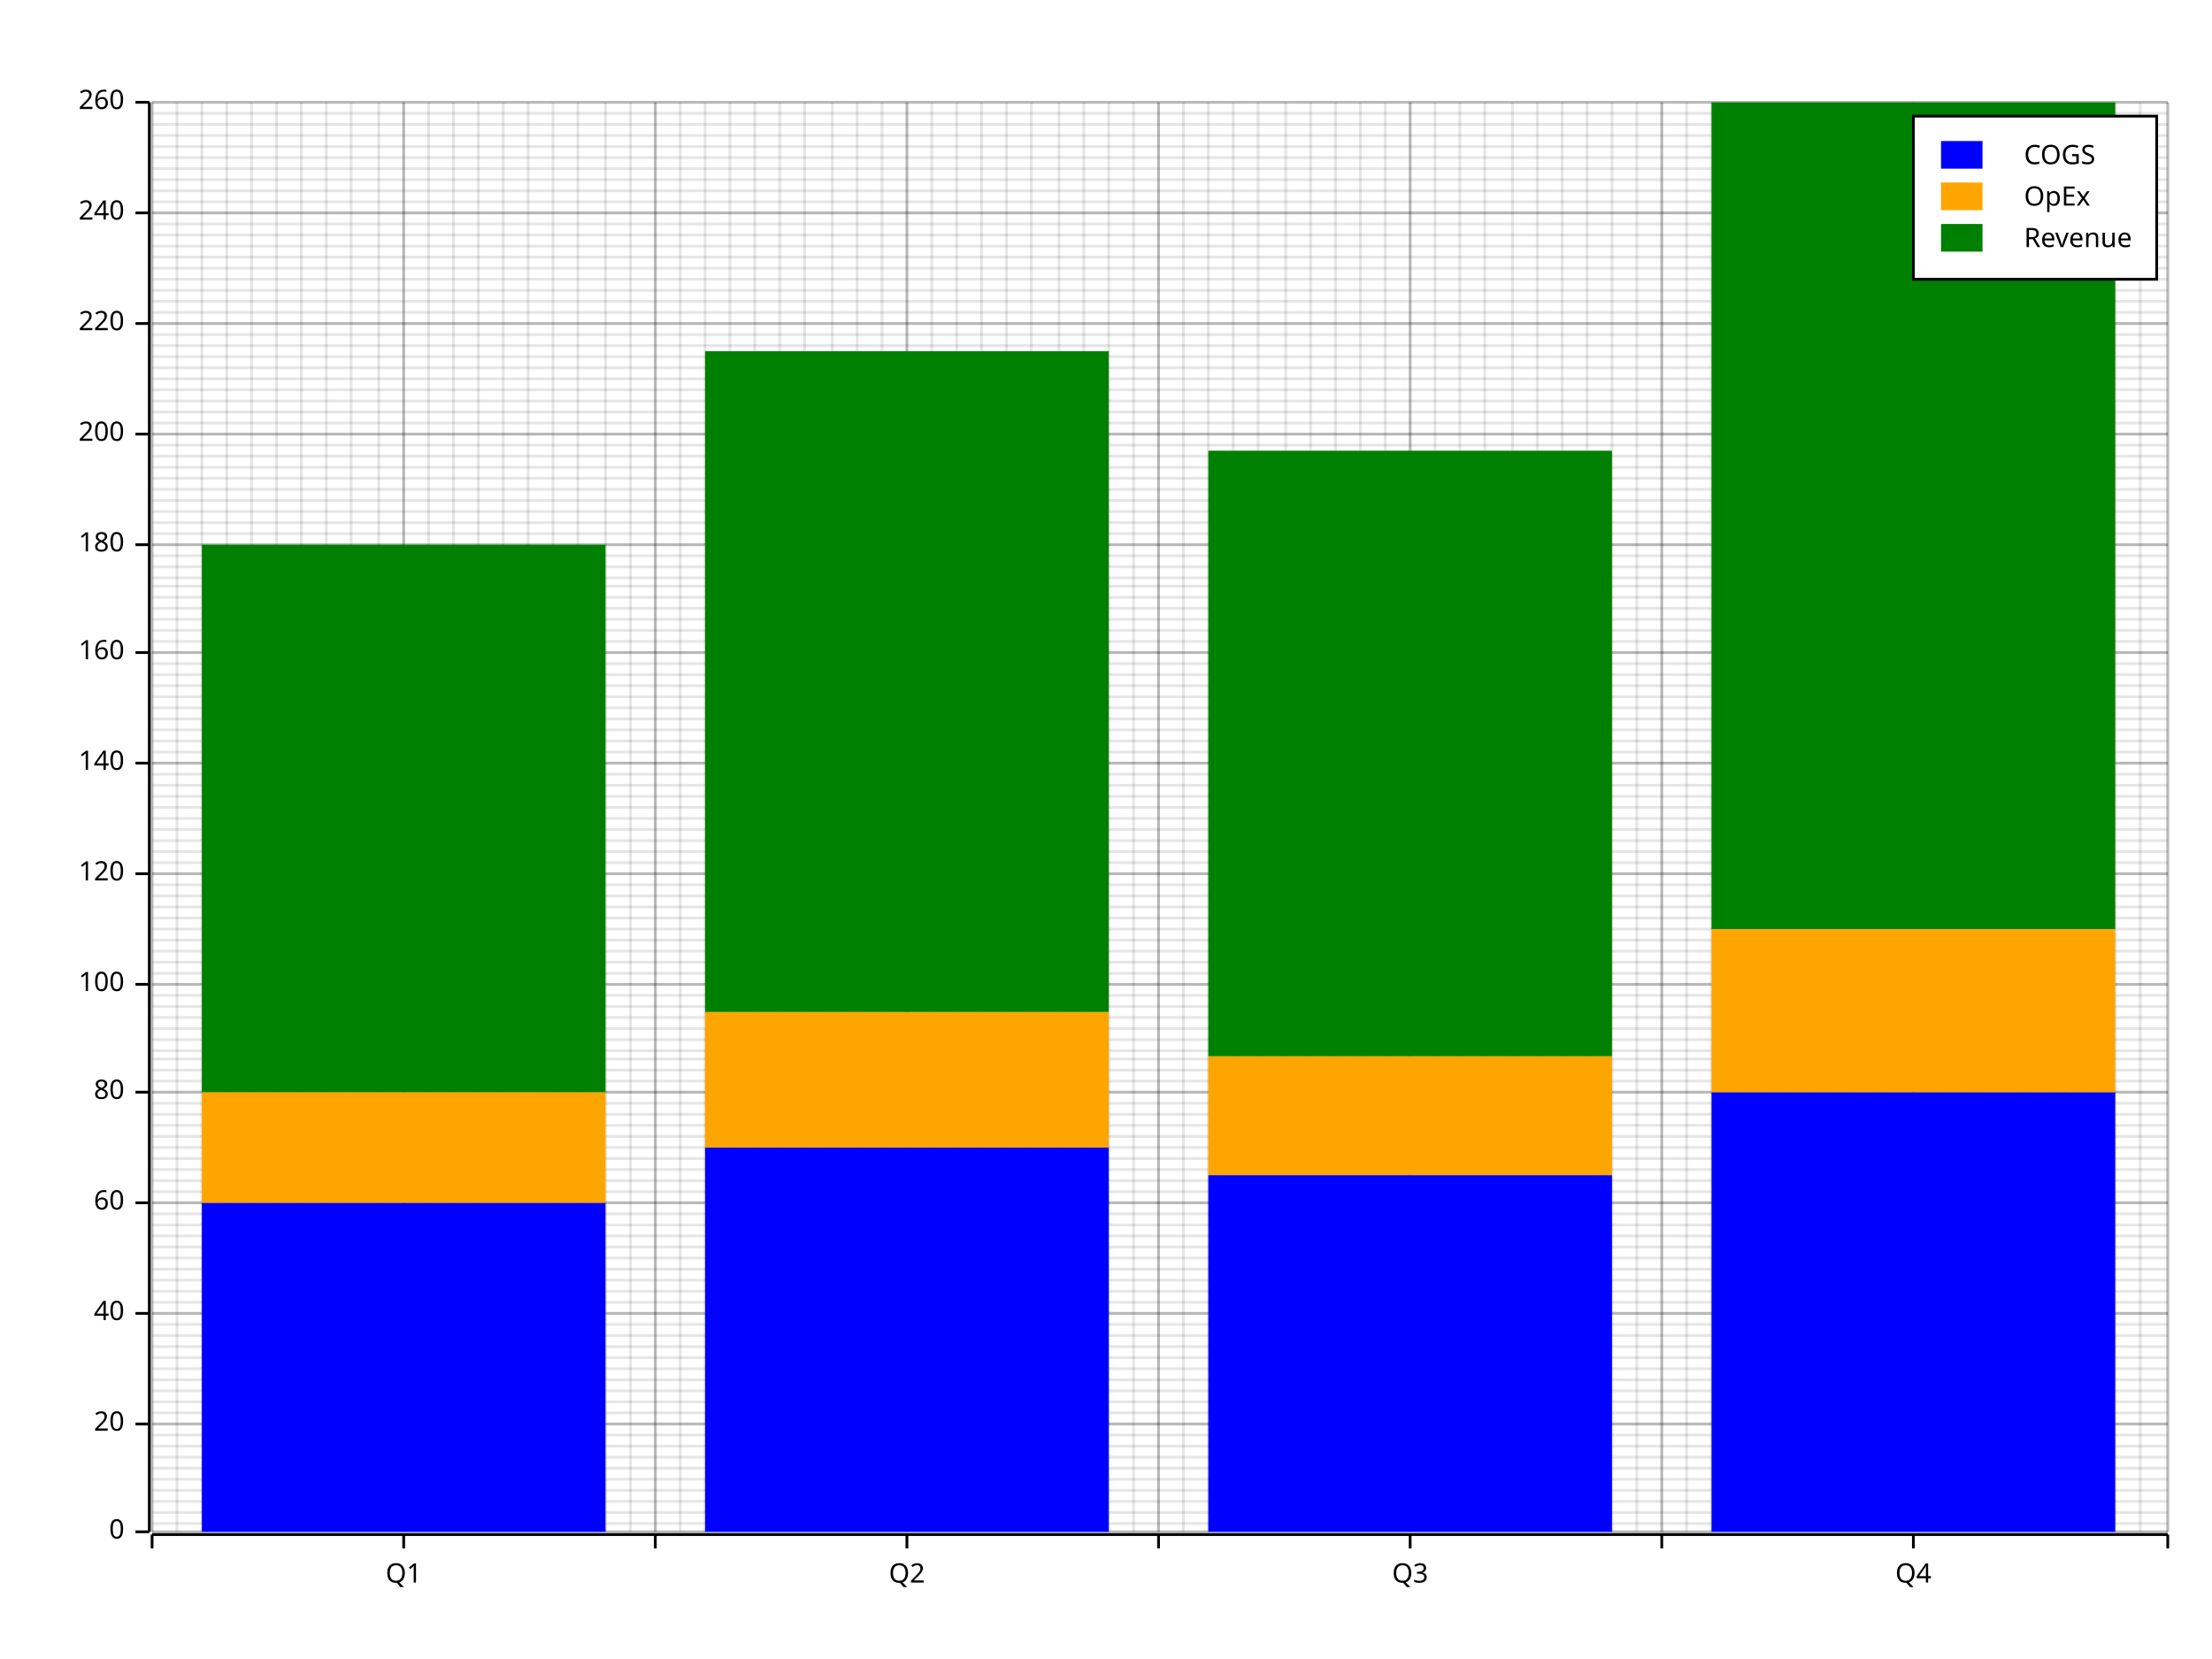
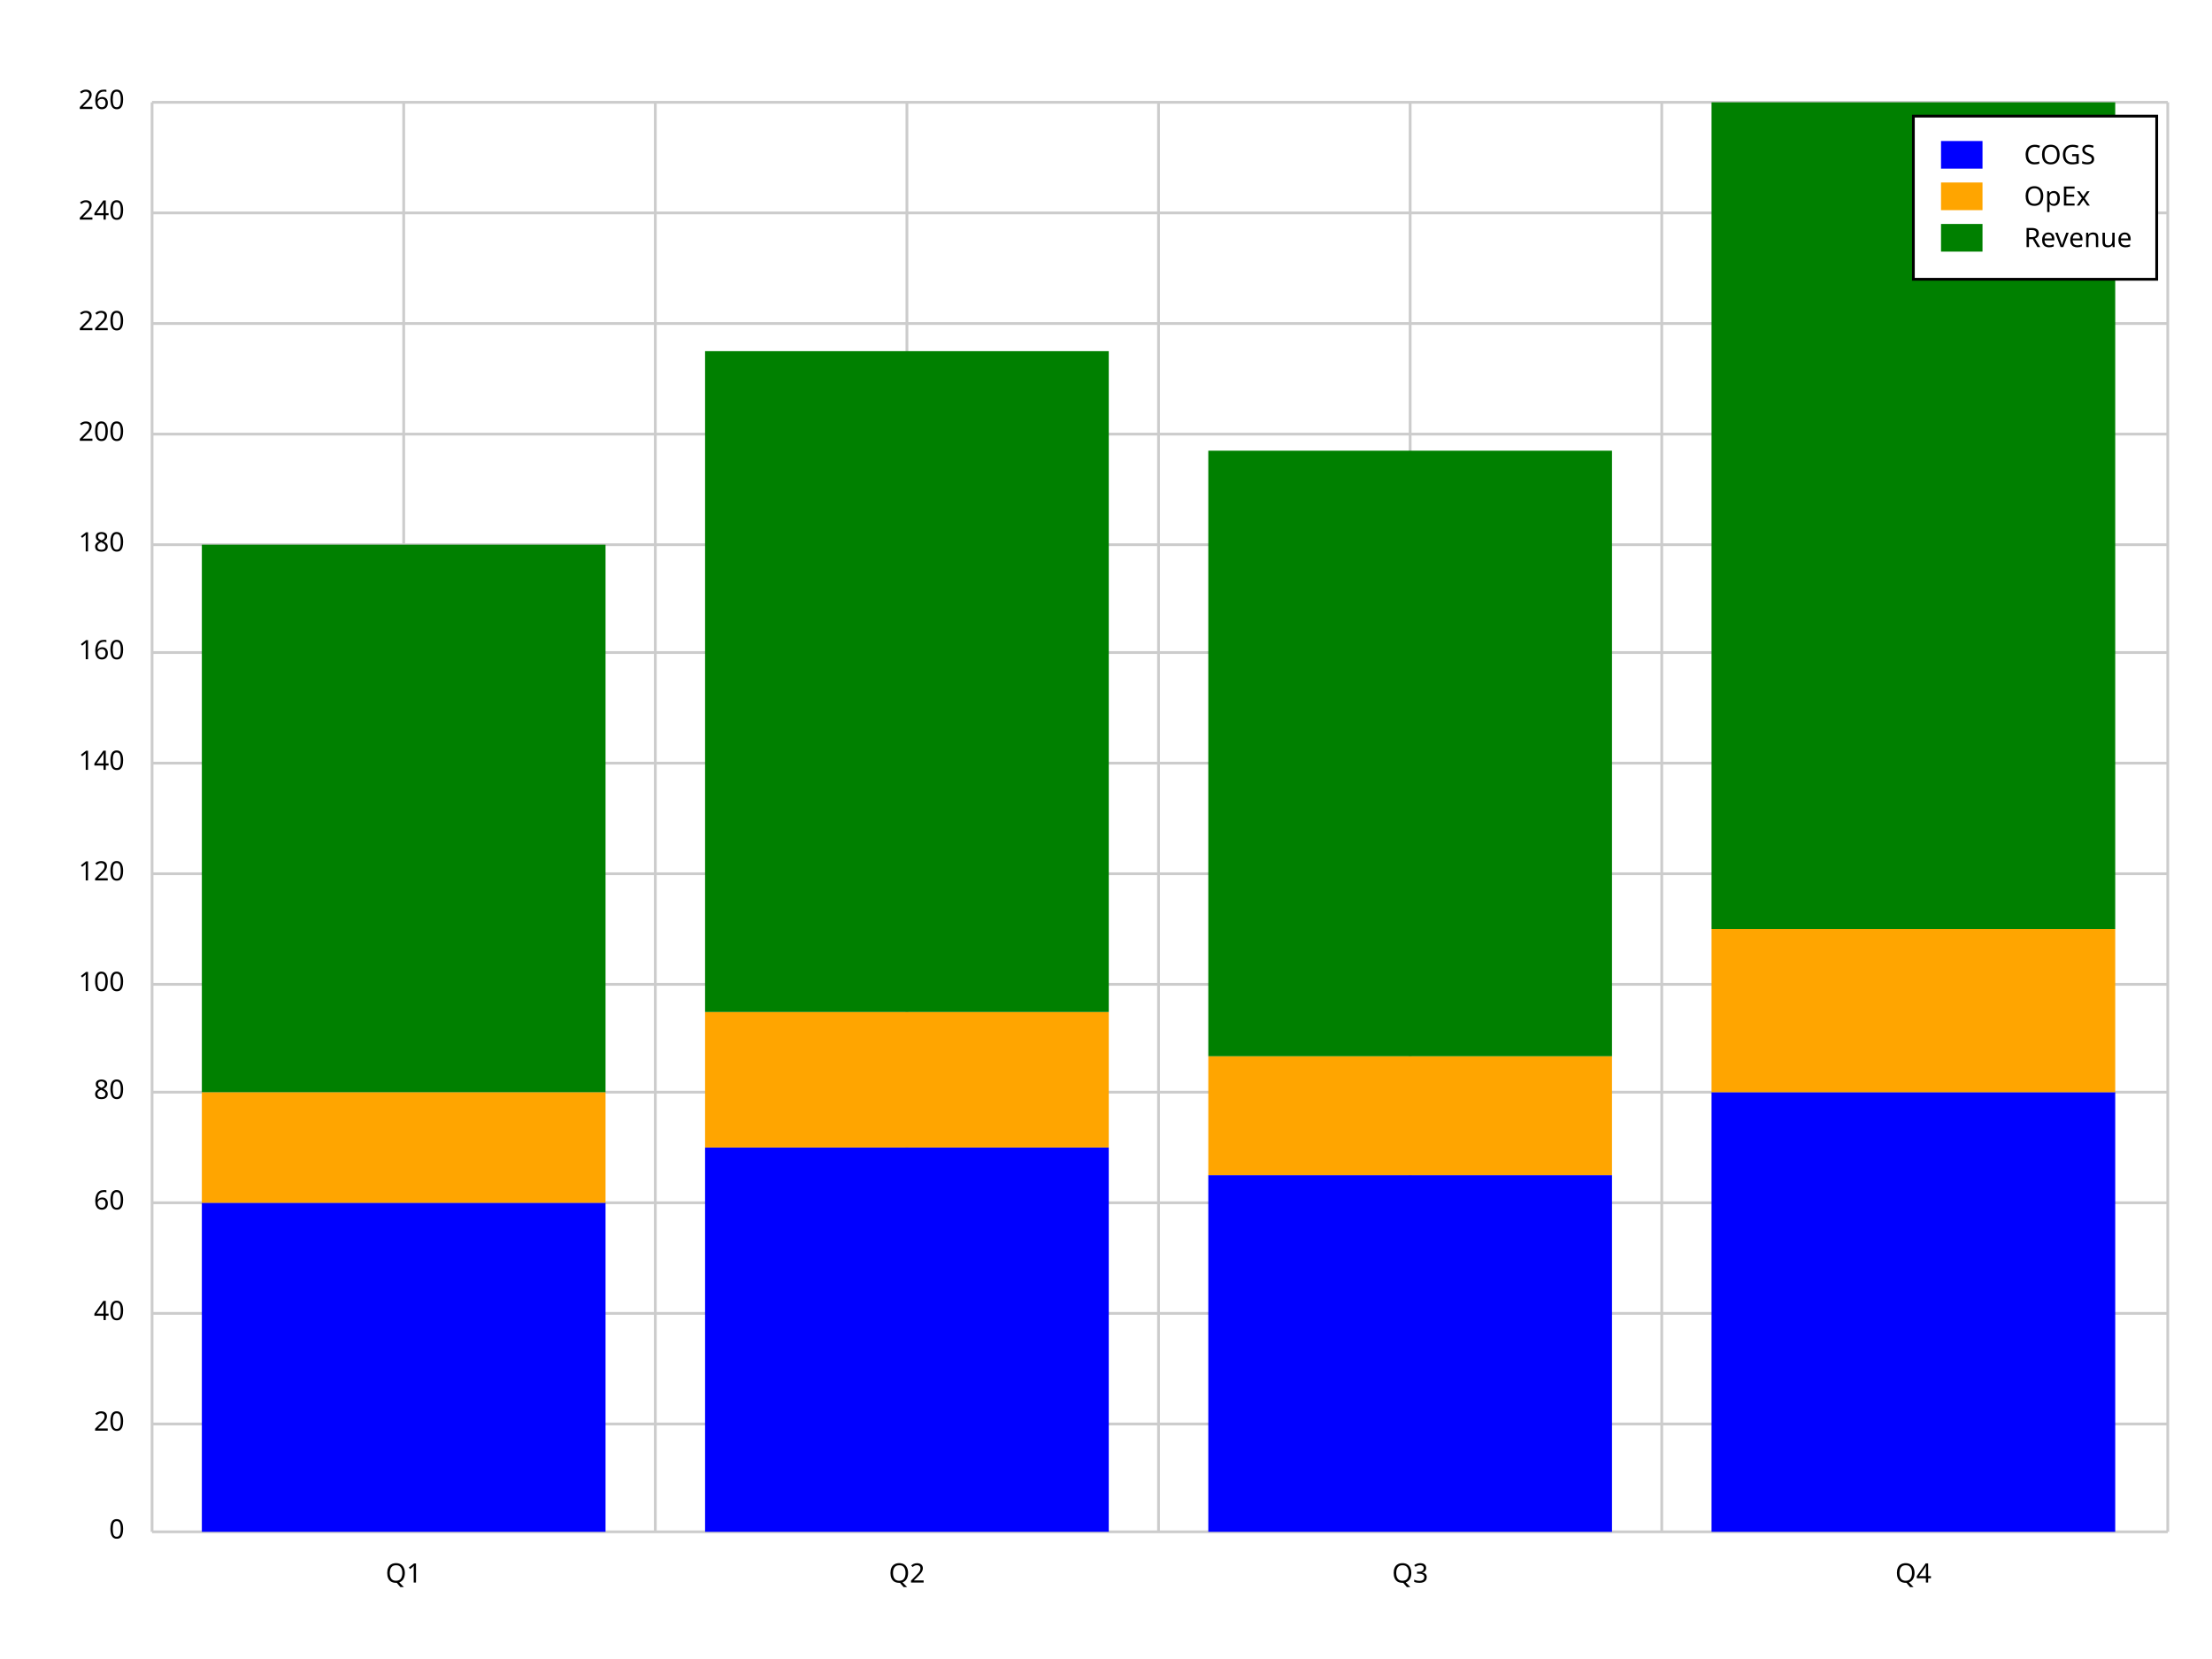
<svg xmlns="http://www.w3.org/2000/svg" width="800" height="600" viewBox="0 0 800 600">
  <rect x="0" y="0" width="800" height="600" opacity="1" fill="#FFFFFF" stroke="none" />
  <text x="400" y="20" dy="0.76em" text-anchor="middle" font-family="sans-serif" font-size="12.097" opacity="1" fill="#000000">

</text>
-   <line opacity="0.1" stroke="#000000" stroke-width="1" x1="55" y1="554" x2="55" y2="37" />
-   <line opacity="0.1" stroke="#000000" stroke-width="1" x1="64" y1="554" x2="64" y2="37" />
-   <line opacity="0.1" stroke="#000000" stroke-width="1" x1="73" y1="554" x2="73" y2="37" />
-   <line opacity="0.1" stroke="#000000" stroke-width="1" x1="82" y1="554" x2="82" y2="37" />
-   <line opacity="0.1" stroke="#000000" stroke-width="1" x1="91" y1="554" x2="91" y2="37" />
-   <line opacity="0.1" stroke="#000000" stroke-width="1" x1="100" y1="554" x2="100" y2="37" />
-   <line opacity="0.1" stroke="#000000" stroke-width="1" x1="109" y1="554" x2="109" y2="37" />
-   <line opacity="0.1" stroke="#000000" stroke-width="1" x1="118" y1="554" x2="118" y2="37" />
-   <line opacity="0.1" stroke="#000000" stroke-width="1" x1="127" y1="554" x2="127" y2="37" />
-   <line opacity="0.1" stroke="#000000" stroke-width="1" x1="137" y1="554" x2="137" y2="37" />
-   <line opacity="0.1" stroke="#000000" stroke-width="1" x1="146" y1="554" x2="146" y2="37" />
-   <line opacity="0.1" stroke="#000000" stroke-width="1" x1="155" y1="554" x2="155" y2="37" />
-   <line opacity="0.1" stroke="#000000" stroke-width="1" x1="164" y1="554" x2="164" y2="37" />
-   <line opacity="0.1" stroke="#000000" stroke-width="1" x1="173" y1="554" x2="173" y2="37" />
-   <line opacity="0.1" stroke="#000000" stroke-width="1" x1="182" y1="554" x2="182" y2="37" />
-   <line opacity="0.1" stroke="#000000" stroke-width="1" x1="191" y1="554" x2="191" y2="37" />
-   <line opacity="0.1" stroke="#000000" stroke-width="1" x1="200" y1="554" x2="200" y2="37" />
-   <line opacity="0.1" stroke="#000000" stroke-width="1" x1="209" y1="554" x2="209" y2="37" />
-   <line opacity="0.1" stroke="#000000" stroke-width="1" x1="219" y1="554" x2="219" y2="37" />
-   <line opacity="0.1" stroke="#000000" stroke-width="1" x1="228" y1="554" x2="228" y2="37" />
-   <line opacity="0.1" stroke="#000000" stroke-width="1" x1="237" y1="554" x2="237" y2="37" />
-   <line opacity="0.1" stroke="#000000" stroke-width="1" x1="246" y1="554" x2="246" y2="37" />
-   <line opacity="0.1" stroke="#000000" stroke-width="1" x1="255" y1="554" x2="255" y2="37" />
-   <line opacity="0.1" stroke="#000000" stroke-width="1" x1="264" y1="554" x2="264" y2="37" />
-   <line opacity="0.1" stroke="#000000" stroke-width="1" x1="273" y1="554" x2="273" y2="37" />
-   <line opacity="0.1" stroke="#000000" stroke-width="1" x1="282" y1="554" x2="282" y2="37" />
-   <line opacity="0.1" stroke="#000000" stroke-width="1" x1="291" y1="554" x2="291" y2="37" />
-   <line opacity="0.1" stroke="#000000" stroke-width="1" x1="301" y1="554" x2="301" y2="37" />
-   <line opacity="0.1" stroke="#000000" stroke-width="1" x1="310" y1="554" x2="310" y2="37" />
-   <line opacity="0.1" stroke="#000000" stroke-width="1" x1="319" y1="554" x2="319" y2="37" />
-   <line opacity="0.1" stroke="#000000" stroke-width="1" x1="328" y1="554" x2="328" y2="37" />
-   <line opacity="0.1" stroke="#000000" stroke-width="1" x1="337" y1="554" x2="337" y2="37" />
-   <line opacity="0.1" stroke="#000000" stroke-width="1" x1="346" y1="554" x2="346" y2="37" />
-   <line opacity="0.1" stroke="#000000" stroke-width="1" x1="355" y1="554" x2="355" y2="37" />
-   <line opacity="0.1" stroke="#000000" stroke-width="1" x1="364" y1="554" x2="364" y2="37" />
-   <line opacity="0.1" stroke="#000000" stroke-width="1" x1="373" y1="554" x2="373" y2="37" />
-   <line opacity="0.1" stroke="#000000" stroke-width="1" x1="383" y1="554" x2="383" y2="37" />
-   <line opacity="0.1" stroke="#000000" stroke-width="1" x1="392" y1="554" x2="392" y2="37" />
-   <line opacity="0.1" stroke="#000000" stroke-width="1" x1="401" y1="554" x2="401" y2="37" />
-   <line opacity="0.1" stroke="#000000" stroke-width="1" x1="410" y1="554" x2="410" y2="37" />
-   <line opacity="0.1" stroke="#000000" stroke-width="1" x1="419" y1="554" x2="419" y2="37" />
-   <line opacity="0.1" stroke="#000000" stroke-width="1" x1="428" y1="554" x2="428" y2="37" />
-   <line opacity="0.1" stroke="#000000" stroke-width="1" x1="437" y1="554" x2="437" y2="37" />
-   <line opacity="0.1" stroke="#000000" stroke-width="1" x1="446" y1="554" x2="446" y2="37" />
-   <line opacity="0.1" stroke="#000000" stroke-width="1" x1="455" y1="554" x2="455" y2="37" />
-   <line opacity="0.1" stroke="#000000" stroke-width="1" x1="465" y1="554" x2="465" y2="37" />
-   <line opacity="0.1" stroke="#000000" stroke-width="1" x1="474" y1="554" x2="474" y2="37" />
-   <line opacity="0.1" stroke="#000000" stroke-width="1" x1="483" y1="554" x2="483" y2="37" />
-   <line opacity="0.1" stroke="#000000" stroke-width="1" x1="492" y1="554" x2="492" y2="37" />
-   <line opacity="0.1" stroke="#000000" stroke-width="1" x1="501" y1="554" x2="501" y2="37" />
-   <line opacity="0.1" stroke="#000000" stroke-width="1" x1="510" y1="554" x2="510" y2="37" />
-   <line opacity="0.1" stroke="#000000" stroke-width="1" x1="519" y1="554" x2="519" y2="37" />
-   <line opacity="0.1" stroke="#000000" stroke-width="1" x1="528" y1="554" x2="528" y2="37" />
-   <line opacity="0.1" stroke="#000000" stroke-width="1" x1="537" y1="554" x2="537" y2="37" />
-   <line opacity="0.1" stroke="#000000" stroke-width="1" x1="547" y1="554" x2="547" y2="37" />
-   <line opacity="0.1" stroke="#000000" stroke-width="1" x1="556" y1="554" x2="556" y2="37" />
-   <line opacity="0.1" stroke="#000000" stroke-width="1" x1="565" y1="554" x2="565" y2="37" />
-   <line opacity="0.1" stroke="#000000" stroke-width="1" x1="574" y1="554" x2="574" y2="37" />
-   <line opacity="0.1" stroke="#000000" stroke-width="1" x1="583" y1="554" x2="583" y2="37" />
-   <line opacity="0.1" stroke="#000000" stroke-width="1" x1="592" y1="554" x2="592" y2="37" />
-   <line opacity="0.1" stroke="#000000" stroke-width="1" x1="601" y1="554" x2="601" y2="37" />
-   <line opacity="0.1" stroke="#000000" stroke-width="1" x1="610" y1="554" x2="610" y2="37" />
-   <line opacity="0.1" stroke="#000000" stroke-width="1" x1="619" y1="554" x2="619" y2="37" />
-   <line opacity="0.1" stroke="#000000" stroke-width="1" x1="629" y1="554" x2="629" y2="37" />
-   <line opacity="0.1" stroke="#000000" stroke-width="1" x1="638" y1="554" x2="638" y2="37" />
-   <line opacity="0.1" stroke="#000000" stroke-width="1" x1="647" y1="554" x2="647" y2="37" />
-   <line opacity="0.1" stroke="#000000" stroke-width="1" x1="656" y1="554" x2="656" y2="37" />
-   <line opacity="0.1" stroke="#000000" stroke-width="1" x1="665" y1="554" x2="665" y2="37" />
-   <line opacity="0.1" stroke="#000000" stroke-width="1" x1="674" y1="554" x2="674" y2="37" />
-   <line opacity="0.1" stroke="#000000" stroke-width="1" x1="683" y1="554" x2="683" y2="37" />
-   <line opacity="0.1" stroke="#000000" stroke-width="1" x1="692" y1="554" x2="692" y2="37" />
-   <line opacity="0.1" stroke="#000000" stroke-width="1" x1="701" y1="554" x2="701" y2="37" />
-   <line opacity="0.1" stroke="#000000" stroke-width="1" x1="711" y1="554" x2="711" y2="37" />
-   <line opacity="0.1" stroke="#000000" stroke-width="1" x1="720" y1="554" x2="720" y2="37" />
-   <line opacity="0.1" stroke="#000000" stroke-width="1" x1="729" y1="554" x2="729" y2="37" />
-   <line opacity="0.1" stroke="#000000" stroke-width="1" x1="738" y1="554" x2="738" y2="37" />
-   <line opacity="0.1" stroke="#000000" stroke-width="1" x1="747" y1="554" x2="747" y2="37" />
-   <line opacity="0.1" stroke="#000000" stroke-width="1" x1="756" y1="554" x2="756" y2="37" />
-   <line opacity="0.1" stroke="#000000" stroke-width="1" x1="765" y1="554" x2="765" y2="37" />
-   <line opacity="0.1" stroke="#000000" stroke-width="1" x1="774" y1="554" x2="774" y2="37" />
-   <line opacity="0.1" stroke="#000000" stroke-width="1" x1="784" y1="554" x2="784" y2="37" />
-   <line opacity="0.1" stroke="#000000" stroke-width="1" x1="55" y1="554" x2="784" y2="554" />
-   <line opacity="0.1" stroke="#000000" stroke-width="1" x1="55" y1="551" x2="784" y2="551" />
-   <line opacity="0.1" stroke="#000000" stroke-width="1" x1="55" y1="547" x2="784" y2="547" />
-   <line opacity="0.1" stroke="#000000" stroke-width="1" x1="55" y1="543" x2="784" y2="543" />
-   <line opacity="0.1" stroke="#000000" stroke-width="1" x1="55" y1="539" x2="784" y2="539" />
-   <line opacity="0.1" stroke="#000000" stroke-width="1" x1="55" y1="535" x2="784" y2="535" />
-   <line opacity="0.1" stroke="#000000" stroke-width="1" x1="55" y1="531" x2="784" y2="531" />
-   <line opacity="0.1" stroke="#000000" stroke-width="1" x1="55" y1="527" x2="784" y2="527" />
-   <line opacity="0.1" stroke="#000000" stroke-width="1" x1="55" y1="523" x2="784" y2="523" />
-   <line opacity="0.1" stroke="#000000" stroke-width="1" x1="55" y1="519" x2="784" y2="519" />
-   <line opacity="0.1" stroke="#000000" stroke-width="1" x1="55" y1="515" x2="784" y2="515" />
-   <line opacity="0.1" stroke="#000000" stroke-width="1" x1="55" y1="511" x2="784" y2="511" />
-   <line opacity="0.1" stroke="#000000" stroke-width="1" x1="55" y1="507" x2="784" y2="507" />
-   <line opacity="0.1" stroke="#000000" stroke-width="1" x1="55" y1="503" x2="784" y2="503" />
-   <line opacity="0.1" stroke="#000000" stroke-width="1" x1="55" y1="499" x2="784" y2="499" />
-   <line opacity="0.1" stroke="#000000" stroke-width="1" x1="55" y1="495" x2="784" y2="495" />
-   <line opacity="0.1" stroke="#000000" stroke-width="1" x1="55" y1="491" x2="784" y2="491" />
-   <line opacity="0.1" stroke="#000000" stroke-width="1" x1="55" y1="487" x2="784" y2="487" />
-   <line opacity="0.1" stroke="#000000" stroke-width="1" x1="55" y1="483" x2="784" y2="483" />
-   <line opacity="0.1" stroke="#000000" stroke-width="1" x1="55" y1="479" x2="784" y2="479" />
-   <line opacity="0.1" stroke="#000000" stroke-width="1" x1="55" y1="475" x2="784" y2="475" />
-   <line opacity="0.1" stroke="#000000" stroke-width="1" x1="55" y1="471" x2="784" y2="471" />
-   <line opacity="0.1" stroke="#000000" stroke-width="1" x1="55" y1="467" x2="784" y2="467" />
-   <line opacity="0.1" stroke="#000000" stroke-width="1" x1="55" y1="463" x2="784" y2="463" />
-   <line opacity="0.1" stroke="#000000" stroke-width="1" x1="55" y1="459" x2="784" y2="459" />
-   <line opacity="0.1" stroke="#000000" stroke-width="1" x1="55" y1="455" x2="784" y2="455" />
-   <line opacity="0.1" stroke="#000000" stroke-width="1" x1="55" y1="451" x2="784" y2="451" />
-   <line opacity="0.1" stroke="#000000" stroke-width="1" x1="55" y1="447" x2="784" y2="447" />
-   <line opacity="0.1" stroke="#000000" stroke-width="1" x1="55" y1="443" x2="784" y2="443" />
-   <line opacity="0.1" stroke="#000000" stroke-width="1" x1="55" y1="439" x2="784" y2="439" />
-   <line opacity="0.1" stroke="#000000" stroke-width="1" x1="55" y1="435" x2="784" y2="435" />
-   <line opacity="0.1" stroke="#000000" stroke-width="1" x1="55" y1="431" x2="784" y2="431" />
-   <line opacity="0.1" stroke="#000000" stroke-width="1" x1="55" y1="427" x2="784" y2="427" />
-   <line opacity="0.1" stroke="#000000" stroke-width="1" x1="55" y1="423" x2="784" y2="423" />
-   <line opacity="0.1" stroke="#000000" stroke-width="1" x1="55" y1="419" x2="784" y2="419" />
-   <line opacity="0.1" stroke="#000000" stroke-width="1" x1="55" y1="415" x2="784" y2="415" />
-   <line opacity="0.1" stroke="#000000" stroke-width="1" x1="55" y1="411" x2="784" y2="411" />
-   <line opacity="0.1" stroke="#000000" stroke-width="1" x1="55" y1="407" x2="784" y2="407" />
-   <line opacity="0.1" stroke="#000000" stroke-width="1" x1="55" y1="403" x2="784" y2="403" />
-   <line opacity="0.1" stroke="#000000" stroke-width="1" x1="55" y1="399" x2="784" y2="399" />
-   <line opacity="0.1" stroke="#000000" stroke-width="1" x1="55" y1="395" x2="784" y2="395" />
-   <line opacity="0.1" stroke="#000000" stroke-width="1" x1="55" y1="391" x2="784" y2="391" />
-   <line opacity="0.1" stroke="#000000" stroke-width="1" x1="55" y1="387" x2="784" y2="387" />
-   <line opacity="0.1" stroke="#000000" stroke-width="1" x1="55" y1="383" x2="784" y2="383" />
-   <line opacity="0.1" stroke="#000000" stroke-width="1" x1="55" y1="380" x2="784" y2="380" />
-   <line opacity="0.1" stroke="#000000" stroke-width="1" x1="55" y1="376" x2="784" y2="376" />
-   <line opacity="0.1" stroke="#000000" stroke-width="1" x1="55" y1="372" x2="784" y2="372" />
-   <line opacity="0.1" stroke="#000000" stroke-width="1" x1="55" y1="368" x2="784" y2="368" />
-   <line opacity="0.1" stroke="#000000" stroke-width="1" x1="55" y1="364" x2="784" y2="364" />
-   <line opacity="0.1" stroke="#000000" stroke-width="1" x1="55" y1="360" x2="784" y2="360" />
-   <line opacity="0.1" stroke="#000000" stroke-width="1" x1="55" y1="356" x2="784" y2="356" />
-   <line opacity="0.1" stroke="#000000" stroke-width="1" x1="55" y1="352" x2="784" y2="352" />
-   <line opacity="0.1" stroke="#000000" stroke-width="1" x1="55" y1="348" x2="784" y2="348" />
-   <line opacity="0.1" stroke="#000000" stroke-width="1" x1="55" y1="344" x2="784" y2="344" />
-   <line opacity="0.1" stroke="#000000" stroke-width="1" x1="55" y1="340" x2="784" y2="340" />
-   <line opacity="0.1" stroke="#000000" stroke-width="1" x1="55" y1="336" x2="784" y2="336" />
-   <line opacity="0.1" stroke="#000000" stroke-width="1" x1="55" y1="332" x2="784" y2="332" />
-   <line opacity="0.1" stroke="#000000" stroke-width="1" x1="55" y1="328" x2="784" y2="328" />
-   <line opacity="0.1" stroke="#000000" stroke-width="1" x1="55" y1="324" x2="784" y2="324" />
-   <line opacity="0.1" stroke="#000000" stroke-width="1" x1="55" y1="320" x2="784" y2="320" />
-   <line opacity="0.1" stroke="#000000" stroke-width="1" x1="55" y1="316" x2="784" y2="316" />
-   <line opacity="0.1" stroke="#000000" stroke-width="1" x1="55" y1="312" x2="784" y2="312" />
-   <line opacity="0.1" stroke="#000000" stroke-width="1" x1="55" y1="308" x2="784" y2="308" />
-   <line opacity="0.1" stroke="#000000" stroke-width="1" x1="55" y1="304" x2="784" y2="304" />
-   <line opacity="0.1" stroke="#000000" stroke-width="1" x1="55" y1="300" x2="784" y2="300" />
-   <line opacity="0.1" stroke="#000000" stroke-width="1" x1="55" y1="296" x2="784" y2="296" />
-   <line opacity="0.1" stroke="#000000" stroke-width="1" x1="55" y1="292" x2="784" y2="292" />
-   <line opacity="0.1" stroke="#000000" stroke-width="1" x1="55" y1="288" x2="784" y2="288" />
-   <line opacity="0.1" stroke="#000000" stroke-width="1" x1="55" y1="284" x2="784" y2="284" />
-   <line opacity="0.1" stroke="#000000" stroke-width="1" x1="55" y1="280" x2="784" y2="280" />
-   <line opacity="0.1" stroke="#000000" stroke-width="1" x1="55" y1="276" x2="784" y2="276" />
-   <line opacity="0.1" stroke="#000000" stroke-width="1" x1="55" y1="272" x2="784" y2="272" />
-   <line opacity="0.1" stroke="#000000" stroke-width="1" x1="55" y1="268" x2="784" y2="268" />
-   <line opacity="0.1" stroke="#000000" stroke-width="1" x1="55" y1="264" x2="784" y2="264" />
-   <line opacity="0.1" stroke="#000000" stroke-width="1" x1="55" y1="260" x2="784" y2="260" />
-   <line opacity="0.1" stroke="#000000" stroke-width="1" x1="55" y1="256" x2="784" y2="256" />
-   <line opacity="0.1" stroke="#000000" stroke-width="1" x1="55" y1="252" x2="784" y2="252" />
-   <line opacity="0.1" stroke="#000000" stroke-width="1" x1="55" y1="248" x2="784" y2="248" />
-   <line opacity="0.1" stroke="#000000" stroke-width="1" x1="55" y1="244" x2="784" y2="244" />
-   <line opacity="0.1" stroke="#000000" stroke-width="1" x1="55" y1="240" x2="784" y2="240" />
-   <line opacity="0.1" stroke="#000000" stroke-width="1" x1="55" y1="236" x2="784" y2="236" />
-   <line opacity="0.1" stroke="#000000" stroke-width="1" x1="55" y1="232" x2="784" y2="232" />
-   <line opacity="0.1" stroke="#000000" stroke-width="1" x1="55" y1="228" x2="784" y2="228" />
-   <line opacity="0.1" stroke="#000000" stroke-width="1" x1="55" y1="224" x2="784" y2="224" />
-   <line opacity="0.1" stroke="#000000" stroke-width="1" x1="55" y1="220" x2="784" y2="220" />
-   <line opacity="0.1" stroke="#000000" stroke-width="1" x1="55" y1="216" x2="784" y2="216" />
-   <line opacity="0.1" stroke="#000000" stroke-width="1" x1="55" y1="212" x2="784" y2="212" />
-   <line opacity="0.1" stroke="#000000" stroke-width="1" x1="55" y1="209" x2="784" y2="209" />
-   <line opacity="0.1" stroke="#000000" stroke-width="1" x1="55" y1="205" x2="784" y2="205" />
-   <line opacity="0.1" stroke="#000000" stroke-width="1" x1="55" y1="201" x2="784" y2="201" />
-   <line opacity="0.1" stroke="#000000" stroke-width="1" x1="55" y1="197" x2="784" y2="197" />
-   <line opacity="0.1" stroke="#000000" stroke-width="1" x1="55" y1="193" x2="784" y2="193" />
-   <line opacity="0.1" stroke="#000000" stroke-width="1" x1="55" y1="189" x2="784" y2="189" />
-   <line opacity="0.1" stroke="#000000" stroke-width="1" x1="55" y1="185" x2="784" y2="185" />
-   <line opacity="0.1" stroke="#000000" stroke-width="1" x1="55" y1="181" x2="784" y2="181" />
-   <line opacity="0.1" stroke="#000000" stroke-width="1" x1="55" y1="177" x2="784" y2="177" />
-   <line opacity="0.1" stroke="#000000" stroke-width="1" x1="55" y1="173" x2="784" y2="173" />
-   <line opacity="0.1" stroke="#000000" stroke-width="1" x1="55" y1="169" x2="784" y2="169" />
-   <line opacity="0.1" stroke="#000000" stroke-width="1" x1="55" y1="165" x2="784" y2="165" />
-   <line opacity="0.1" stroke="#000000" stroke-width="1" x1="55" y1="161" x2="784" y2="161" />
-   <line opacity="0.1" stroke="#000000" stroke-width="1" x1="55" y1="157" x2="784" y2="157" />
-   <line opacity="0.1" stroke="#000000" stroke-width="1" x1="55" y1="153" x2="784" y2="153" />
-   <line opacity="0.1" stroke="#000000" stroke-width="1" x1="55" y1="149" x2="784" y2="149" />
-   <line opacity="0.1" stroke="#000000" stroke-width="1" x1="55" y1="145" x2="784" y2="145" />
-   <line opacity="0.1" stroke="#000000" stroke-width="1" x1="55" y1="141" x2="784" y2="141" />
-   <line opacity="0.1" stroke="#000000" stroke-width="1" x1="55" y1="137" x2="784" y2="137" />
-   <line opacity="0.1" stroke="#000000" stroke-width="1" x1="55" y1="133" x2="784" y2="133" />
-   <line opacity="0.1" stroke="#000000" stroke-width="1" x1="55" y1="129" x2="784" y2="129" />
-   <line opacity="0.1" stroke="#000000" stroke-width="1" x1="55" y1="125" x2="784" y2="125" />
-   <line opacity="0.1" stroke="#000000" stroke-width="1" x1="55" y1="121" x2="784" y2="121" />
-   <line opacity="0.1" stroke="#000000" stroke-width="1" x1="55" y1="117" x2="784" y2="117" />
-   <line opacity="0.1" stroke="#000000" stroke-width="1" x1="55" y1="113" x2="784" y2="113" />
-   <line opacity="0.1" stroke="#000000" stroke-width="1" x1="55" y1="109" x2="784" y2="109" />
-   <line opacity="0.1" stroke="#000000" stroke-width="1" x1="55" y1="105" x2="784" y2="105" />
-   <line opacity="0.1" stroke="#000000" stroke-width="1" x1="55" y1="101" x2="784" y2="101" />
-   <line opacity="0.1" stroke="#000000" stroke-width="1" x1="55" y1="97" x2="784" y2="97" />
-   <line opacity="0.1" stroke="#000000" stroke-width="1" x1="55" y1="93" x2="784" y2="93" />
-   <line opacity="0.1" stroke="#000000" stroke-width="1" x1="55" y1="89" x2="784" y2="89" />
-   <line opacity="0.1" stroke="#000000" stroke-width="1" x1="55" y1="85" x2="784" y2="85" />
-   <line opacity="0.1" stroke="#000000" stroke-width="1" x1="55" y1="81" x2="784" y2="81" />
-   <line opacity="0.1" stroke="#000000" stroke-width="1" x1="55" y1="77" x2="784" y2="77" />
-   <line opacity="0.1" stroke="#000000" stroke-width="1" x1="55" y1="73" x2="784" y2="73" />
-   <line opacity="0.1" stroke="#000000" stroke-width="1" x1="55" y1="69" x2="784" y2="69" />
-   <line opacity="0.1" stroke="#000000" stroke-width="1" x1="55" y1="65" x2="784" y2="65" />
-   <line opacity="0.1" stroke="#000000" stroke-width="1" x1="55" y1="61" x2="784" y2="61" />
-   <line opacity="0.1" stroke="#000000" stroke-width="1" x1="55" y1="57" x2="784" y2="57" />
-   <line opacity="0.1" stroke="#000000" stroke-width="1" x1="55" y1="53" x2="784" y2="53" />
-   <line opacity="0.1" stroke="#000000" stroke-width="1" x1="55" y1="49" x2="784" y2="49" />
-   <line opacity="0.1" stroke="#000000" stroke-width="1" x1="55" y1="45" x2="784" y2="45" />
-   <line opacity="0.1" stroke="#000000" stroke-width="1" x1="55" y1="41" x2="784" y2="41" />
-   <line opacity="0.1" stroke="#000000" stroke-width="1" x1="55" y1="37" x2="784" y2="37" />
-   <line opacity="0.2" stroke="#000000" stroke-width="1" x1="55" y1="554" x2="55" y2="37" />
-   <line opacity="0.2" stroke="#000000" stroke-width="1" x1="146" y1="554" x2="146" y2="37" />
-   <line opacity="0.2" stroke="#000000" stroke-width="1" x1="237" y1="554" x2="237" y2="37" />
-   <line opacity="0.2" stroke="#000000" stroke-width="1" x1="328" y1="554" x2="328" y2="37" />
-   <line opacity="0.2" stroke="#000000" stroke-width="1" x1="419" y1="554" x2="419" y2="37" />
-   <line opacity="0.2" stroke="#000000" stroke-width="1" x1="510" y1="554" x2="510" y2="37" />
-   <line opacity="0.2" stroke="#000000" stroke-width="1" x1="601" y1="554" x2="601" y2="37" />
-   <line opacity="0.2" stroke="#000000" stroke-width="1" x1="692" y1="554" x2="692" y2="37" />
-   <line opacity="0.2" stroke="#000000" stroke-width="1" x1="784" y1="554" x2="784" y2="37" />
-   <line opacity="0.2" stroke="#000000" stroke-width="1" x1="55" y1="554" x2="784" y2="554" />
-   <line opacity="0.2" stroke="#000000" stroke-width="1" x1="55" y1="515" x2="784" y2="515" />
-   <line opacity="0.2" stroke="#000000" stroke-width="1" x1="55" y1="475" x2="784" y2="475" />
-   <line opacity="0.2" stroke="#000000" stroke-width="1" x1="55" y1="435" x2="784" y2="435" />
-   <line opacity="0.2" stroke="#000000" stroke-width="1" x1="55" y1="395" x2="784" y2="395" />
-   <line opacity="0.2" stroke="#000000" stroke-width="1" x1="55" y1="356" x2="784" y2="356" />
-   <line opacity="0.2" stroke="#000000" stroke-width="1" x1="55" y1="316" x2="784" y2="316" />
-   <line opacity="0.2" stroke="#000000" stroke-width="1" x1="55" y1="276" x2="784" y2="276" />
-   <line opacity="0.2" stroke="#000000" stroke-width="1" x1="55" y1="236" x2="784" y2="236" />
-   <line opacity="0.2" stroke="#000000" stroke-width="1" x1="55" y1="197" x2="784" y2="197" />
-   <line opacity="0.2" stroke="#000000" stroke-width="1" x1="55" y1="157" x2="784" y2="157" />
-   <line opacity="0.2" stroke="#000000" stroke-width="1" x1="55" y1="117" x2="784" y2="117" />
-   <line opacity="0.2" stroke="#000000" stroke-width="1" x1="55" y1="77" x2="784" y2="77" />
-   <line opacity="0.2" stroke="#000000" stroke-width="1" x1="55" y1="37" x2="784" y2="37" />
-   <polyline fill="none" opacity="1" stroke="#000000" stroke-width="1" points="54,37 54,554 " />
+   <line opacity="1" stroke="#CCCCCC" stroke-width="1" x1="55" y1="554" x2="55" y2="37" />
+   <line opacity="1" stroke="#CCCCCC" stroke-width="1" x1="146" y1="554" x2="146" y2="37" />
+   <line opacity="1" stroke="#CCCCCC" stroke-width="1" x1="237" y1="554" x2="237" y2="37" />
+   <line opacity="1" stroke="#CCCCCC" stroke-width="1" x1="328" y1="554" x2="328" y2="37" />
+   <line opacity="1" stroke="#CCCCCC" stroke-width="1" x1="419" y1="554" x2="419" y2="37" />
+   <line opacity="1" stroke="#CCCCCC" stroke-width="1" x1="510" y1="554" x2="510" y2="37" />
+   <line opacity="1" stroke="#CCCCCC" stroke-width="1" x1="601" y1="554" x2="601" y2="37" />
+   <line opacity="1" stroke="#CCCCCC" stroke-width="1" x1="692" y1="554" x2="692" y2="37" />
+   <line opacity="1" stroke="#CCCCCC" stroke-width="1" x1="784" y1="554" x2="784" y2="37" />
+   <line opacity="1" stroke="#CCCCCC" stroke-width="1" x1="55" y1="554" x2="784" y2="554" />
+   <line opacity="1" stroke="#CCCCCC" stroke-width="1" x1="55" y1="515" x2="784" y2="515" />
+   <line opacity="1" stroke="#CCCCCC" stroke-width="1" x1="55" y1="475" x2="784" y2="475" />
+   <line opacity="1" stroke="#CCCCCC" stroke-width="1" x1="55" y1="435" x2="784" y2="435" />
+   <line opacity="1" stroke="#CCCCCC" stroke-width="1" x1="55" y1="395" x2="784" y2="395" />
+   <line opacity="1" stroke="#CCCCCC" stroke-width="1" x1="55" y1="356" x2="784" y2="356" />
+   <line opacity="1" stroke="#CCCCCC" stroke-width="1" x1="55" y1="316" x2="784" y2="316" />
+   <line opacity="1" stroke="#CCCCCC" stroke-width="1" x1="55" y1="276" x2="784" y2="276" />
+   <line opacity="1" stroke="#CCCCCC" stroke-width="1" x1="55" y1="236" x2="784" y2="236" />
+   <line opacity="1" stroke="#CCCCCC" stroke-width="1" x1="55" y1="197" x2="784" y2="197" />
+   <line opacity="1" stroke="#CCCCCC" stroke-width="1" x1="55" y1="157" x2="784" y2="157" />
+   <line opacity="1" stroke="#CCCCCC" stroke-width="1" x1="55" y1="117" x2="784" y2="117" />
+   <line opacity="1" stroke="#CCCCCC" stroke-width="1" x1="55" y1="77" x2="784" y2="77" />
+   <line opacity="1" stroke="#CCCCCC" stroke-width="1" x1="55" y1="37" x2="784" y2="37" />
+   <polyline fill="none" opacity="1" stroke="#FFFFFF" stroke-width="0" points="54,37 54,554 " />
  <text x="45" y="554" dy="0.5ex" text-anchor="end" font-family="sans-serif" font-size="9.677" opacity="1" fill="#000000">
0
</text>
-   <polyline fill="none" opacity="1" stroke="#000000" stroke-width="1" points="49,554 54,554 " />
+   <polyline fill="none" opacity="1" stroke="#FFFFFF" stroke-width="0" points="49,554 54,554 " />
  <text x="45" y="515" dy="0.5ex" text-anchor="end" font-family="sans-serif" font-size="9.677" opacity="1" fill="#000000">
20
</text>
-   <polyline fill="none" opacity="1" stroke="#000000" stroke-width="1" points="49,515 54,515 " />
+   <polyline fill="none" opacity="1" stroke="#FFFFFF" stroke-width="0" points="49,515 54,515 " />
  <text x="45" y="475" dy="0.5ex" text-anchor="end" font-family="sans-serif" font-size="9.677" opacity="1" fill="#000000">
40
</text>
-   <polyline fill="none" opacity="1" stroke="#000000" stroke-width="1" points="49,475 54,475 " />
+   <polyline fill="none" opacity="1" stroke="#FFFFFF" stroke-width="0" points="49,475 54,475 " />
  <text x="45" y="435" dy="0.5ex" text-anchor="end" font-family="sans-serif" font-size="9.677" opacity="1" fill="#000000">
60
</text>
-   <polyline fill="none" opacity="1" stroke="#000000" stroke-width="1" points="49,435 54,435 " />
+   <polyline fill="none" opacity="1" stroke="#FFFFFF" stroke-width="0" points="49,435 54,435 " />
  <text x="45" y="395" dy="0.5ex" text-anchor="end" font-family="sans-serif" font-size="9.677" opacity="1" fill="#000000">
80
</text>
-   <polyline fill="none" opacity="1" stroke="#000000" stroke-width="1" points="49,395 54,395 " />
+   <polyline fill="none" opacity="1" stroke="#FFFFFF" stroke-width="0" points="49,395 54,395 " />
  <text x="45" y="356" dy="0.5ex" text-anchor="end" font-family="sans-serif" font-size="9.677" opacity="1" fill="#000000">
100
</text>
-   <polyline fill="none" opacity="1" stroke="#000000" stroke-width="1" points="49,356 54,356 " />
+   <polyline fill="none" opacity="1" stroke="#FFFFFF" stroke-width="0" points="49,356 54,356 " />
  <text x="45" y="316" dy="0.5ex" text-anchor="end" font-family="sans-serif" font-size="9.677" opacity="1" fill="#000000">
120
</text>
-   <polyline fill="none" opacity="1" stroke="#000000" stroke-width="1" points="49,316 54,316 " />
+   <polyline fill="none" opacity="1" stroke="#FFFFFF" stroke-width="0" points="49,316 54,316 " />
  <text x="45" y="276" dy="0.5ex" text-anchor="end" font-family="sans-serif" font-size="9.677" opacity="1" fill="#000000">
140
</text>
-   <polyline fill="none" opacity="1" stroke="#000000" stroke-width="1" points="49,276 54,276 " />
+   <polyline fill="none" opacity="1" stroke="#FFFFFF" stroke-width="0" points="49,276 54,276 " />
  <text x="45" y="236" dy="0.5ex" text-anchor="end" font-family="sans-serif" font-size="9.677" opacity="1" fill="#000000">
160
</text>
-   <polyline fill="none" opacity="1" stroke="#000000" stroke-width="1" points="49,236 54,236 " />
+   <polyline fill="none" opacity="1" stroke="#FFFFFF" stroke-width="0" points="49,236 54,236 " />
  <text x="45" y="197" dy="0.5ex" text-anchor="end" font-family="sans-serif" font-size="9.677" opacity="1" fill="#000000">
180
</text>
-   <polyline fill="none" opacity="1" stroke="#000000" stroke-width="1" points="49,197 54,197 " />
+   <polyline fill="none" opacity="1" stroke="#FFFFFF" stroke-width="0" points="49,197 54,197 " />
  <text x="45" y="157" dy="0.5ex" text-anchor="end" font-family="sans-serif" font-size="9.677" opacity="1" fill="#000000">
200
</text>
-   <polyline fill="none" opacity="1" stroke="#000000" stroke-width="1" points="49,157 54,157 " />
+   <polyline fill="none" opacity="1" stroke="#FFFFFF" stroke-width="0" points="49,157 54,157 " />
  <text x="45" y="117" dy="0.5ex" text-anchor="end" font-family="sans-serif" font-size="9.677" opacity="1" fill="#000000">
220
</text>
-   <polyline fill="none" opacity="1" stroke="#000000" stroke-width="1" points="49,117 54,117 " />
+   <polyline fill="none" opacity="1" stroke="#FFFFFF" stroke-width="0" points="49,117 54,117 " />
  <text x="45" y="77" dy="0.5ex" text-anchor="end" font-family="sans-serif" font-size="9.677" opacity="1" fill="#000000">
240
</text>
-   <polyline fill="none" opacity="1" stroke="#000000" stroke-width="1" points="49,77 54,77 " />
+   <polyline fill="none" opacity="1" stroke="#FFFFFF" stroke-width="0" points="49,77 54,77 " />
  <text x="45" y="37" dy="0.5ex" text-anchor="end" font-family="sans-serif" font-size="9.677" opacity="1" fill="#000000">
260
</text>
-   <polyline fill="none" opacity="1" stroke="#000000" stroke-width="1" points="49,37 54,37 " />
-   <polyline fill="none" opacity="1" stroke="#000000" stroke-width="1" points="55,555 784,555 " />
+   <polyline fill="none" opacity="1" stroke="#FFFFFF" stroke-width="0" points="49,37 54,37 " />
+   <polyline fill="none" opacity="1" stroke="#FFFFFF" stroke-width="0" points="55,555 784,555 " />
  <text x="55" y="565" dy="0.76em" text-anchor="middle" font-family="sans-serif" font-size="9.677" opacity="1" fill="#000000">

</text>
-   <polyline fill="none" opacity="1" stroke="#000000" stroke-width="1" points="55,555 55,560 " />
+   <polyline fill="none" opacity="1" stroke="#FFFFFF" stroke-width="0" points="55,555 55,560 " />
  <text x="146" y="565" dy="0.76em" text-anchor="middle" font-family="sans-serif" font-size="9.677" opacity="1" fill="#000000">
Q1
</text>
-   <polyline fill="none" opacity="1" stroke="#000000" stroke-width="1" points="146,555 146,560 " />
+   <polyline fill="none" opacity="1" stroke="#FFFFFF" stroke-width="0" points="146,555 146,560 " />
  <text x="237" y="565" dy="0.76em" text-anchor="middle" font-family="sans-serif" font-size="9.677" opacity="1" fill="#000000">

</text>
-   <polyline fill="none" opacity="1" stroke="#000000" stroke-width="1" points="237,555 237,560 " />
+   <polyline fill="none" opacity="1" stroke="#FFFFFF" stroke-width="0" points="237,555 237,560 " />
  <text x="328" y="565" dy="0.76em" text-anchor="middle" font-family="sans-serif" font-size="9.677" opacity="1" fill="#000000">
Q2
</text>
-   <polyline fill="none" opacity="1" stroke="#000000" stroke-width="1" points="328,555 328,560 " />
+   <polyline fill="none" opacity="1" stroke="#FFFFFF" stroke-width="0" points="328,555 328,560 " />
  <text x="419" y="565" dy="0.76em" text-anchor="middle" font-family="sans-serif" font-size="9.677" opacity="1" fill="#000000">

</text>
-   <polyline fill="none" opacity="1" stroke="#000000" stroke-width="1" points="419,555 419,560 " />
+   <polyline fill="none" opacity="1" stroke="#FFFFFF" stroke-width="0" points="419,555 419,560 " />
  <text x="510" y="565" dy="0.76em" text-anchor="middle" font-family="sans-serif" font-size="9.677" opacity="1" fill="#000000">
Q3
</text>
-   <polyline fill="none" opacity="1" stroke="#000000" stroke-width="1" points="510,555 510,560 " />
+   <polyline fill="none" opacity="1" stroke="#FFFFFF" stroke-width="0" points="510,555 510,560 " />
  <text x="601" y="565" dy="0.76em" text-anchor="middle" font-family="sans-serif" font-size="9.677" opacity="1" fill="#000000">

</text>
-   <polyline fill="none" opacity="1" stroke="#000000" stroke-width="1" points="601,555 601,560 " />
+   <polyline fill="none" opacity="1" stroke="#FFFFFF" stroke-width="0" points="601,555 601,560 " />
  <text x="692" y="565" dy="0.76em" text-anchor="middle" font-family="sans-serif" font-size="9.677" opacity="1" fill="#000000">
Q4
</text>
-   <polyline fill="none" opacity="1" stroke="#000000" stroke-width="1" points="692,555 692,560 " />
+   <polyline fill="none" opacity="1" stroke="#FFFFFF" stroke-width="0" points="692,555 692,560 " />
  <text x="784" y="565" dy="0.76em" text-anchor="middle" font-family="sans-serif" font-size="9.677" opacity="1" fill="#000000">

</text>
-   <polyline fill="none" opacity="1" stroke="#000000" stroke-width="1" points="784,555 784,560 " />
+   <polyline fill="none" opacity="1" stroke="#FFFFFF" stroke-width="0" points="784,555 784,560 " />
  <rect x="73" y="435" width="146" height="119" opacity="1" fill="#0000FF" stroke="none" />
  <rect x="255" y="415" width="146" height="139" opacity="1" fill="#0000FF" stroke="none" />
  <rect x="437" y="425" width="146" height="129" opacity="1" fill="#0000FF" stroke="none" />
  <rect x="619" y="395" width="146" height="159" opacity="1" fill="#0000FF" stroke="none" />
  <rect x="73" y="395" width="146" height="40" opacity="1" fill="#FFA500" stroke="none" />
  <rect x="255" y="366" width="146" height="49" opacity="1" fill="#FFA500" stroke="none" />
  <rect x="437" y="382" width="146" height="43" opacity="1" fill="#FFA500" stroke="none" />
  <rect x="619" y="336" width="146" height="59" opacity="1" fill="#FFA500" stroke="none" />
  <rect x="73" y="197" width="146" height="198" opacity="1" fill="#008000" stroke="none" />
  <rect x="255" y="127" width="146" height="239" opacity="1" fill="#008000" stroke="none" />
  <rect x="437" y="163" width="146" height="219" opacity="1" fill="#008000" stroke="none" />
  <rect x="619" y="37" width="146" height="299" opacity="1" fill="#008000" stroke="none" />
  <rect x="692" y="42" width="88" height="59" opacity="1" fill="#FFFFFF" stroke="none" />
  <rect x="692" y="42" width="88" height="59" opacity="1" fill="none" stroke="#000000" />
  <text x="732" y="52" dy="0.76em" text-anchor="start" font-family="sans-serif" font-size="9.677" opacity="1" fill="#000000">
COGS
</text>
  <text x="732" y="67" dy="0.76em" text-anchor="start" font-family="sans-serif" font-size="9.677" opacity="1" fill="#000000">
OpEx
</text>
  <text x="732" y="82" dy="0.76em" text-anchor="start" font-family="sans-serif" font-size="9.677" opacity="1" fill="#000000">
Revenue
</text>
  <rect x="702" y="51" width="15" height="10" opacity="1" fill="#0000FF" stroke="none" />
  <rect x="702" y="66" width="15" height="10" opacity="1" fill="#FFA500" stroke="none" />
  <rect x="702" y="81" width="15" height="10" opacity="1" fill="#008000" stroke="none" />
</svg>
